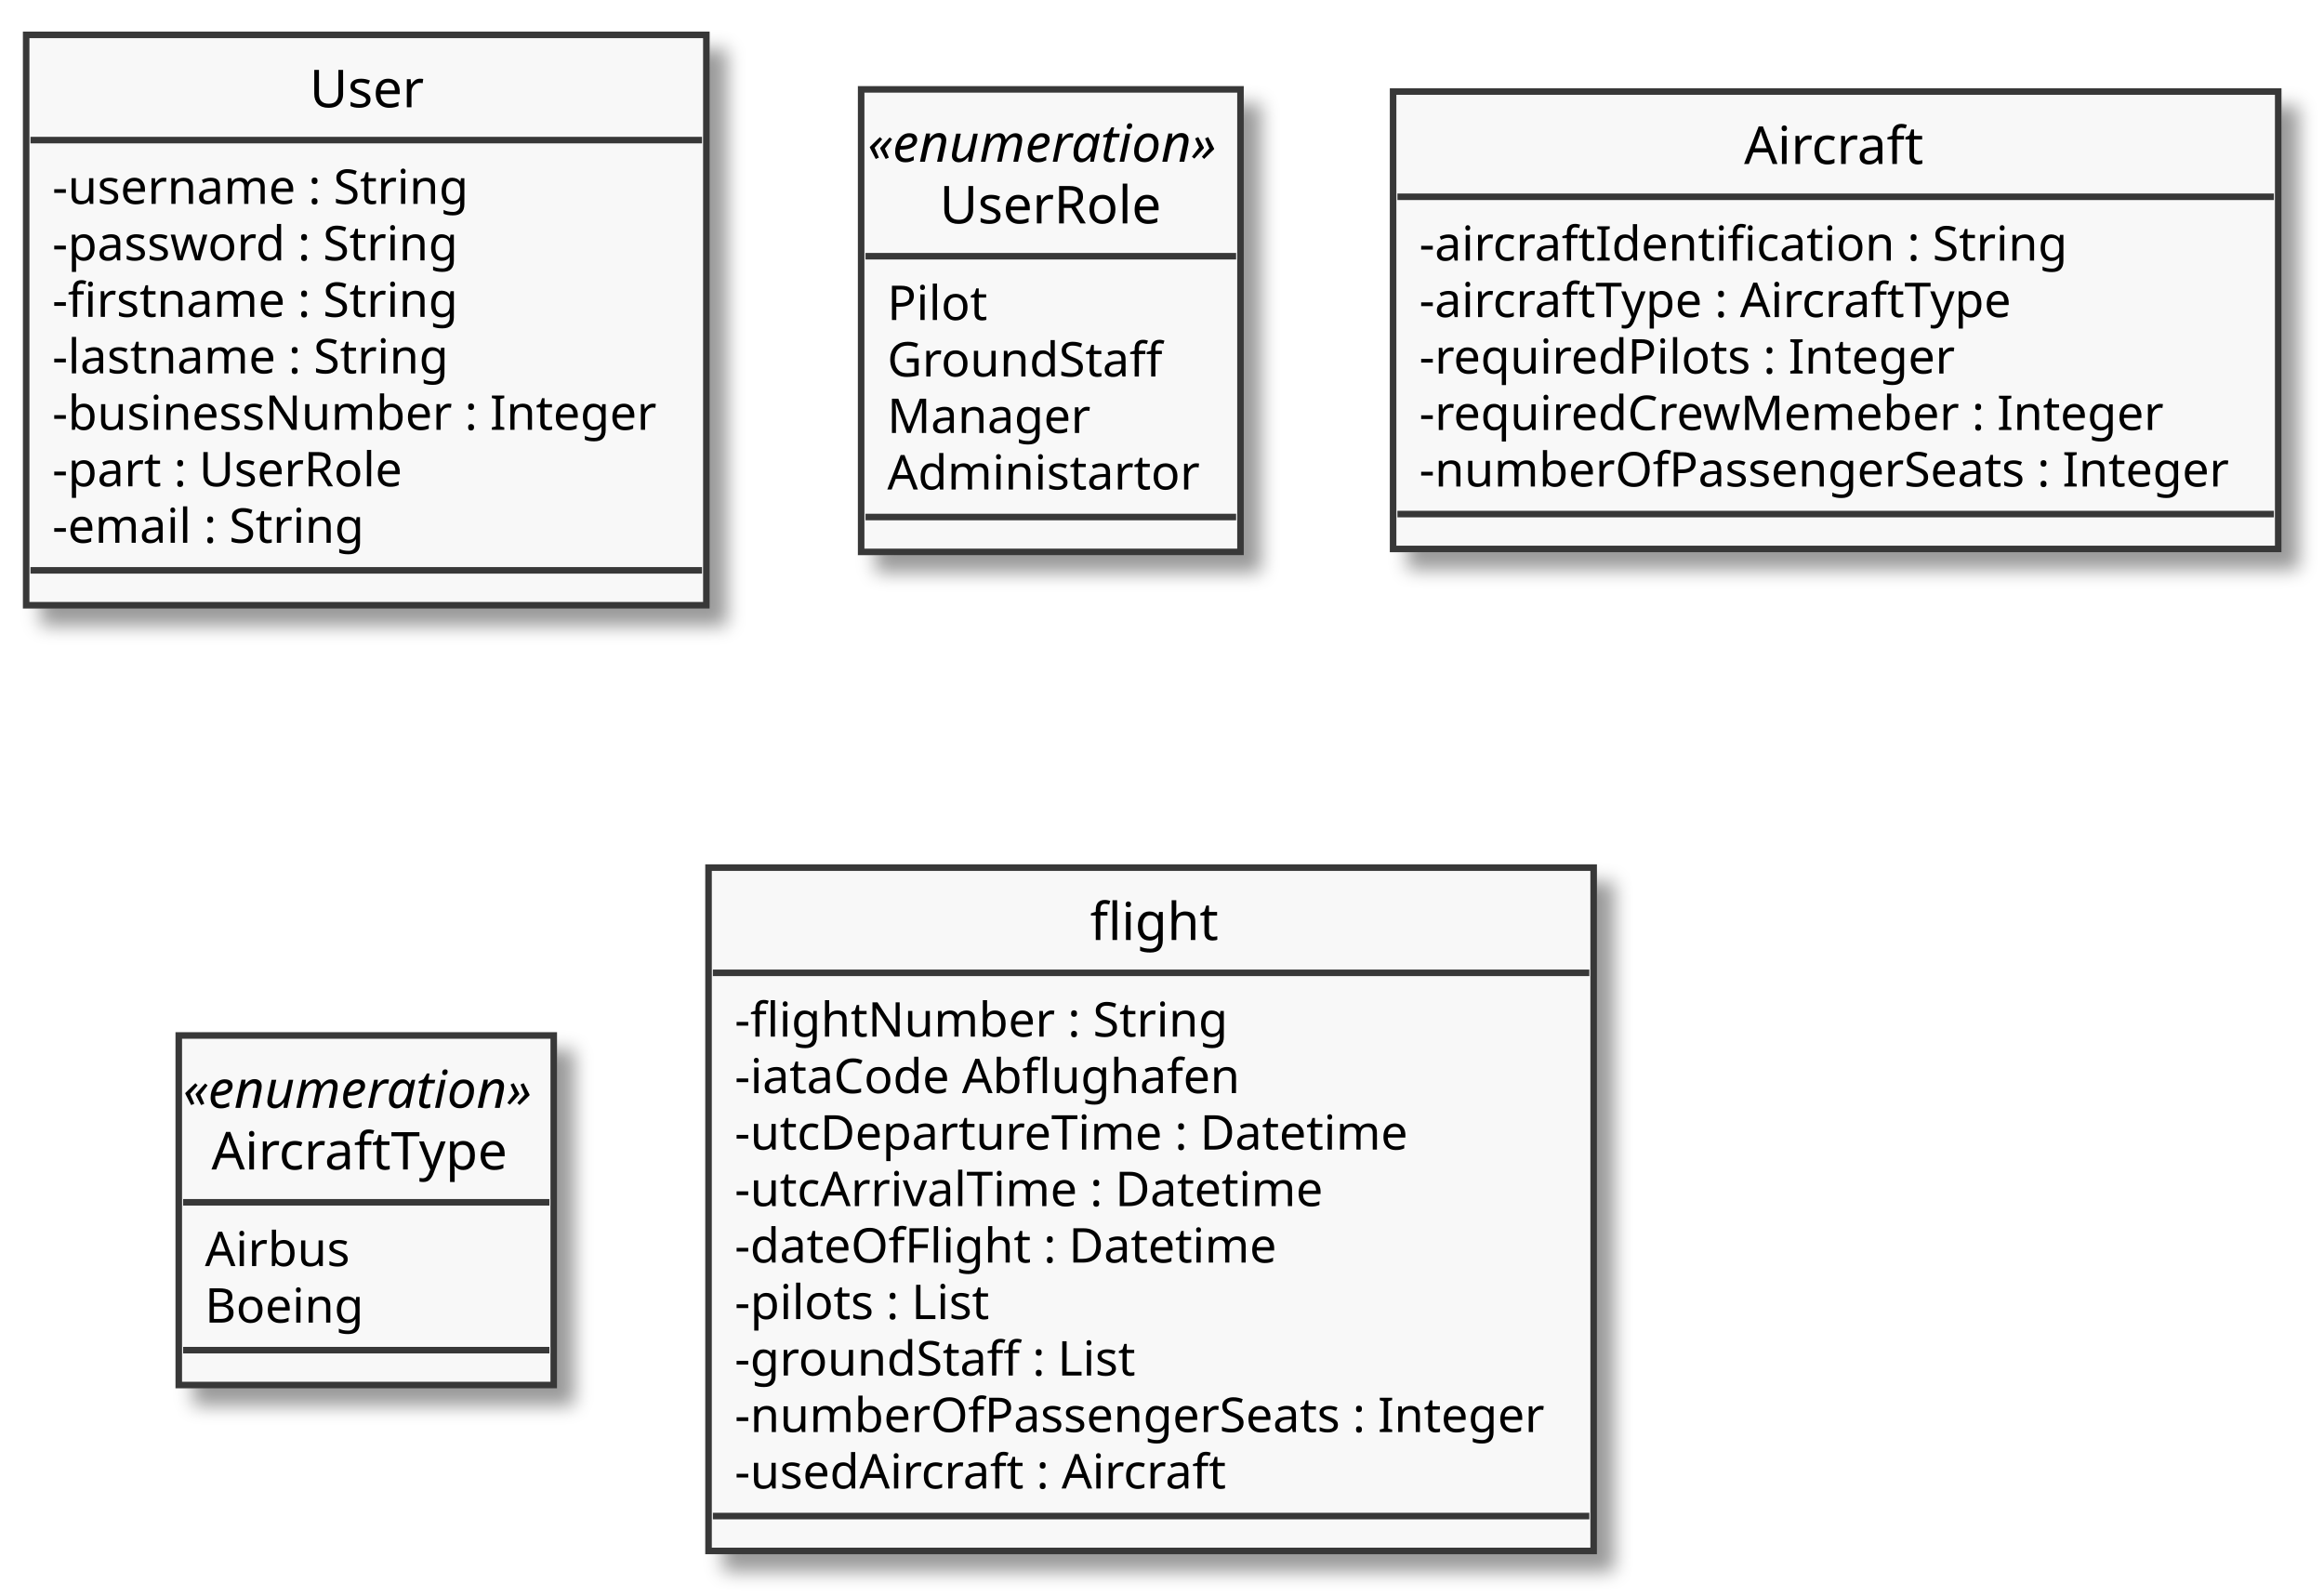
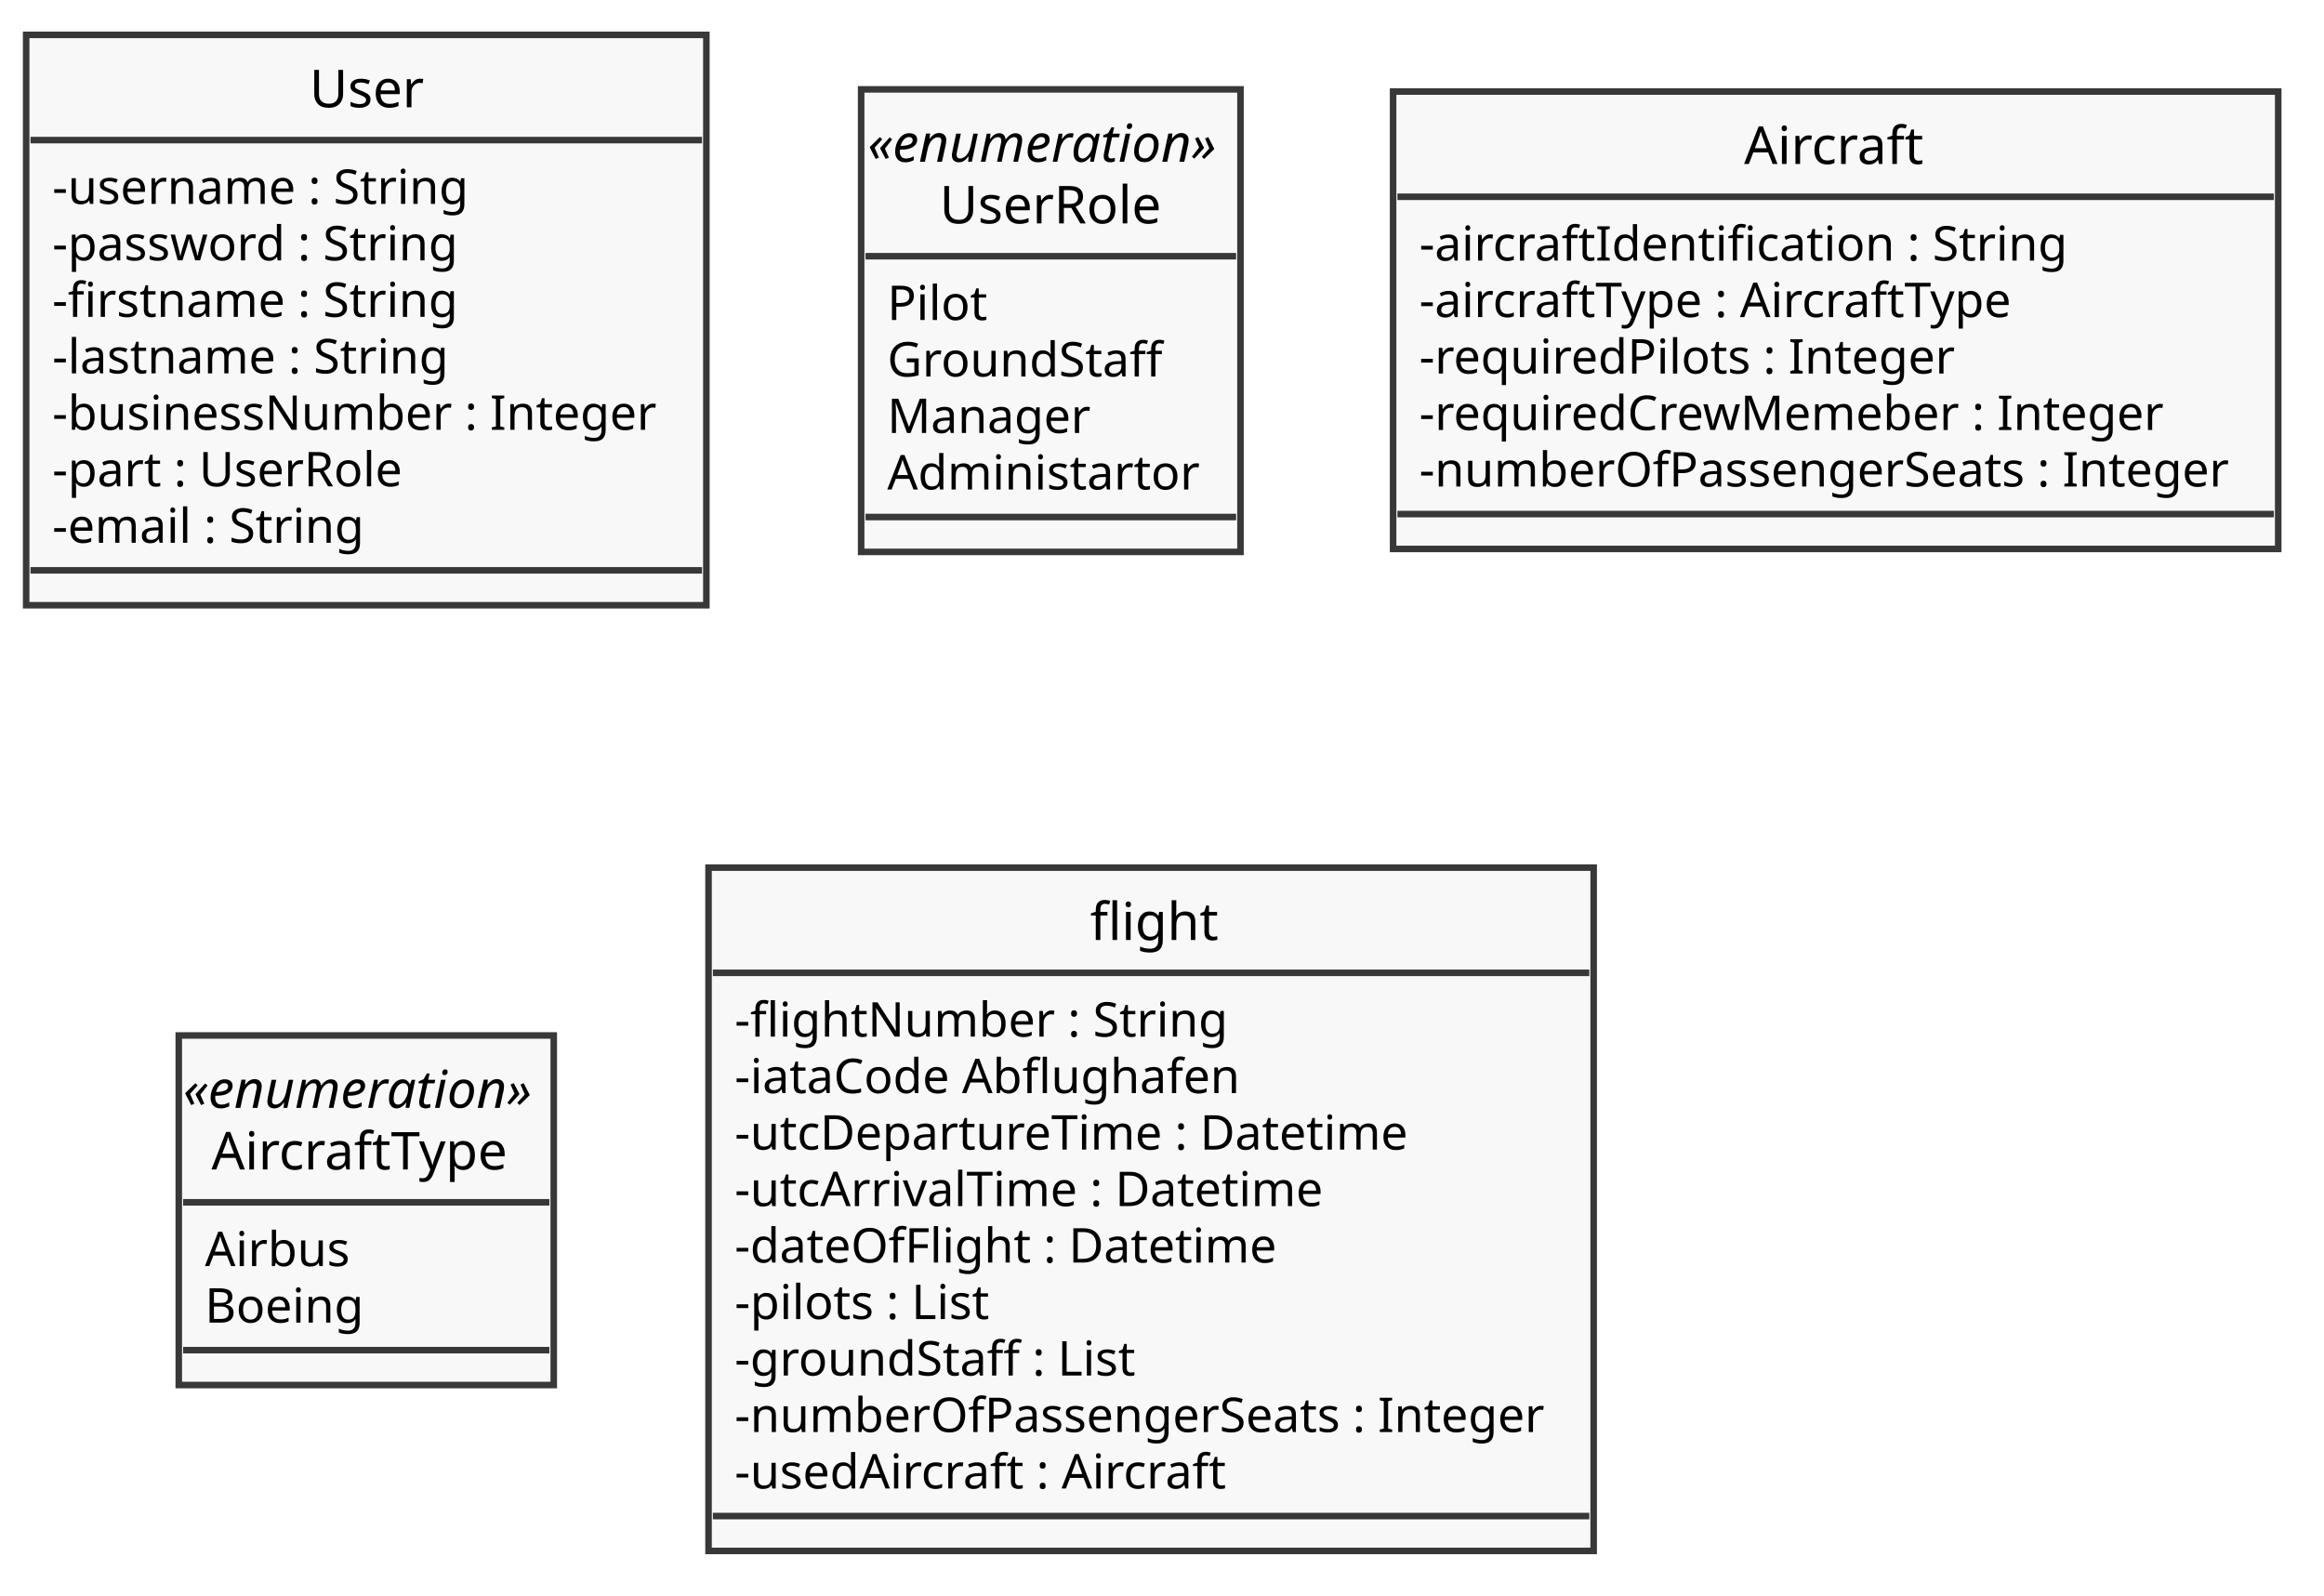
<svg xmlns="http://www.w3.org/2000/svg" contentScriptType="application/ecmascript" contentStyleType="text/css" height="366px" preserveAspectRatio="none" style="width:533px;height:366px;" version="1.1" viewBox="0 0 533 366" width="533px" zoomAndPan="magnify">
-   <defs>
-     <filter height="300%" id="f98x6aoxayzi0" width="300%" x="-1" y="-1">
-       <feGaussianBlur result="blurOut" stdDeviation="2.0" />
-       <feColorMatrix in="blurOut" result="blurOut2" type="matrix" values="0 0 0 0 0 0 0 0 0 0 0 0 0 0 0 0 0 0 .4 0" />
-       <feOffset dx="4.0" dy="4.0" in="blurOut2" result="blurOut3" />
-       <feBlend in="SourceGraphic" in2="blurOut3" mode="normal" />
-     </filter>
-   </defs>
+   <defs />
  <g>
-     <rect fill="#F8F8F8" filter="url(#f98x6aoxayzi0)" height="130.818" id="User" style="stroke: #383838; stroke-width: 1.5;" width="156" x="6" y="8" />
+     <rect fill="#F8F8F8" height="130.818" id="User" style="stroke: #383838; stroke-width: 1.5;" width="156" x="6" y="8" />
    <text fill="#000000" font-family="sans-serif" font-size="12" lengthAdjust="spacingAndGlyphs" textLength="26" x="71" y="24.602">User</text>
    <line style="stroke: #383838; stroke-width: 1.5;" x1="7" x2="161" y1="32.133" y2="32.133" />
    <text fill="#000000" font-family="sans-serif" font-size="11" lengthAdjust="spacingAndGlyphs" textLength="100" x="12" y="46.768">-username : String</text>
    <text fill="#000000" font-family="sans-serif" font-size="11" lengthAdjust="spacingAndGlyphs" textLength="99" x="12" y="59.723">-password : String</text>
    <text fill="#000000" font-family="sans-serif" font-size="11" lengthAdjust="spacingAndGlyphs" textLength="98" x="12" y="72.678">-firstname : String</text>
    <text fill="#000000" font-family="sans-serif" font-size="11" lengthAdjust="spacingAndGlyphs" textLength="95" x="12" y="85.633">-lastname : String</text>
    <text fill="#000000" font-family="sans-serif" font-size="11" lengthAdjust="spacingAndGlyphs" textLength="144" x="12" y="98.588">-businessNumber : Integer</text>
    <text fill="#000000" font-family="sans-serif" font-size="11" lengthAdjust="spacingAndGlyphs" textLength="85" x="12" y="111.543">-part : UserRole</text>
    <text fill="#000000" font-family="sans-serif" font-size="11" lengthAdjust="spacingAndGlyphs" textLength="75" x="12" y="124.498">-email : String</text>
    <line style="stroke: #383838; stroke-width: 1.5;" x1="7" x2="161" y1="130.818" y2="130.818" />
-     <rect fill="#F8F8F8" filter="url(#f98x6aoxayzi0)" height="106.086" id="UserRole" style="stroke: #383838; stroke-width: 1.5;" width="87" x="197.5" y="20.5" />
+     <rect fill="#F8F8F8" height="106.086" id="UserRole" style="stroke: #383838; stroke-width: 1.5;" width="87" x="197.5" y="20.5" />
    <text fill="#000000" font-family="sans-serif" font-size="12" font-style="italic" lengthAdjust="spacingAndGlyphs" textLength="84" x="199" y="37.102">«enumeration»</text>
    <text fill="#000000" font-family="sans-serif" font-size="12" lengthAdjust="spacingAndGlyphs" textLength="51" x="215.5" y="51.234">UserRole</text>
    <line style="stroke: #383838; stroke-width: 1.5;" x1="198.5" x2="283.5" y1="58.766" y2="58.766" />
    <text fill="#000000" font-family="sans-serif" font-size="11" lengthAdjust="spacingAndGlyphs" textLength="23" x="203.5" y="73.4">Pilot</text>
    <text fill="#000000" font-family="sans-serif" font-size="11" lengthAdjust="spacingAndGlyphs" textLength="65" x="203.5" y="86.356">GroundStaff</text>
    <text fill="#000000" font-family="sans-serif" font-size="11" lengthAdjust="spacingAndGlyphs" textLength="46" x="203.5" y="99.311">Manager</text>
    <text fill="#000000" font-family="sans-serif" font-size="11" lengthAdjust="spacingAndGlyphs" textLength="75" x="203.5" y="112.266">Administartor</text>
    <line style="stroke: #383838; stroke-width: 1.5;" x1="198.5" x2="283.5" y1="118.586" y2="118.586" />
-     <rect fill="#F8F8F8" filter="url(#f98x6aoxayzi0)" height="104.908" id="Aircraft" style="stroke: #383838; stroke-width: 1.5;" width="203" x="319.5" y="21" />
+     <rect fill="#F8F8F8" height="104.908" id="Aircraft" style="stroke: #383838; stroke-width: 1.5;" width="203" x="319.5" y="21" />
    <text fill="#000000" font-family="sans-serif" font-size="12" lengthAdjust="spacingAndGlyphs" textLength="42" x="400" y="37.602">Aircraft</text>
    <line style="stroke: #383838; stroke-width: 1.5;" x1="320.5" x2="521.5" y1="45.133" y2="45.133" />
    <text fill="#000000" font-family="sans-serif" font-size="11" lengthAdjust="spacingAndGlyphs" textLength="156" x="325.5" y="59.768">-aircraftIdentification : String</text>
    <text fill="#000000" font-family="sans-serif" font-size="11" lengthAdjust="spacingAndGlyphs" textLength="147" x="325.5" y="72.723">-aircraftType : AircraftType</text>
    <text fill="#000000" font-family="sans-serif" font-size="11" lengthAdjust="spacingAndGlyphs" textLength="128" x="325.5" y="85.678">-requiredPilots : Integer</text>
    <text fill="#000000" font-family="sans-serif" font-size="11" lengthAdjust="spacingAndGlyphs" textLength="175" x="325.5" y="98.633">-requiredCrewMemeber : Integer</text>
    <text fill="#000000" font-family="sans-serif" font-size="11" lengthAdjust="spacingAndGlyphs" textLength="191" x="325.5" y="111.588">-numberOfPassengerSeats : Integer</text>
    <line style="stroke: #383838; stroke-width: 1.5;" x1="320.5" x2="521.5" y1="117.908" y2="117.908" />
-     <rect fill="#F8F8F8" filter="url(#f98x6aoxayzi0)" height="80.176" id="AircraftType" style="stroke: #383838; stroke-width: 1.5;" width="86" x="41" y="237.5" />
+     <rect fill="#F8F8F8" height="80.176" id="AircraftType" style="stroke: #383838; stroke-width: 1.5;" width="86" x="41" y="237.5" />
    <text fill="#000000" font-family="sans-serif" font-size="12" font-style="italic" lengthAdjust="spacingAndGlyphs" textLength="84" x="42" y="254.102">«enumeration»</text>
    <text fill="#000000" font-family="sans-serif" font-size="12" lengthAdjust="spacingAndGlyphs" textLength="71" x="48.5" y="268.234">AircraftType</text>
    <line style="stroke: #383838; stroke-width: 1.5;" x1="42" x2="126" y1="275.766" y2="275.766" />
    <text fill="#000000" font-family="sans-serif" font-size="11" lengthAdjust="spacingAndGlyphs" textLength="36" x="47" y="290.4">Airbus</text>
    <text fill="#000000" font-family="sans-serif" font-size="11" lengthAdjust="spacingAndGlyphs" textLength="36" x="47" y="303.356">Boeing</text>
    <line style="stroke: #383838; stroke-width: 1.5;" x1="42" x2="126" y1="309.676" y2="309.676" />
-     <rect fill="#F8F8F8" filter="url(#f98x6aoxayzi0)" height="156.728" id="flight" style="stroke: #383838; stroke-width: 1.5;" width="203" x="162.5" y="199" />
+     <rect fill="#F8F8F8" height="156.728" id="flight" style="stroke: #383838; stroke-width: 1.5;" width="203" x="162.5" y="199" />
    <text fill="#000000" font-family="sans-serif" font-size="12" lengthAdjust="spacingAndGlyphs" textLength="28" x="250" y="215.602">flight</text>
    <line style="stroke: #383838; stroke-width: 1.5;" x1="163.5" x2="364.5" y1="223.133" y2="223.133" />
    <text fill="#000000" font-family="sans-serif" font-size="11" lengthAdjust="spacingAndGlyphs" textLength="118" x="168.5" y="237.768">-flightNumber : String</text>
    <text fill="#000000" font-family="sans-serif" font-size="11" lengthAdjust="spacingAndGlyphs" textLength="122" x="168.5" y="250.723">-iataCode Abflughafen</text>
    <text fill="#000000" font-family="sans-serif" font-size="11" lengthAdjust="spacingAndGlyphs" textLength="159" x="168.5" y="263.678">-utcDepartureTime : Datetime</text>
    <text fill="#000000" font-family="sans-serif" font-size="11" lengthAdjust="spacingAndGlyphs" textLength="141" x="168.5" y="276.633">-utcArrivalTime : Datetime</text>
    <text fill="#000000" font-family="sans-serif" font-size="11" lengthAdjust="spacingAndGlyphs" textLength="128" x="168.5" y="289.588">-dateOfFlight : Datetime</text>
    <text fill="#000000" font-family="sans-serif" font-size="11" lengthAdjust="spacingAndGlyphs" textLength="64" x="168.5" y="302.543">-pilots : List</text>
    <text fill="#000000" font-family="sans-serif" font-size="11" lengthAdjust="spacingAndGlyphs" textLength="98" x="168.5" y="315.498">-groundStaff : List</text>
    <text fill="#000000" font-family="sans-serif" font-size="11" lengthAdjust="spacingAndGlyphs" textLength="191" x="168.5" y="328.453">-numberOfPassengerSeats : Integer</text>
    <text fill="#000000" font-family="sans-serif" font-size="11" lengthAdjust="spacingAndGlyphs" textLength="123" x="168.5" y="341.408">-usedAircraft : Aircraft</text>
    <line style="stroke: #383838; stroke-width: 1.5;" x1="163.5" x2="364.5" y1="347.728" y2="347.728" />
  </g>
</svg>
